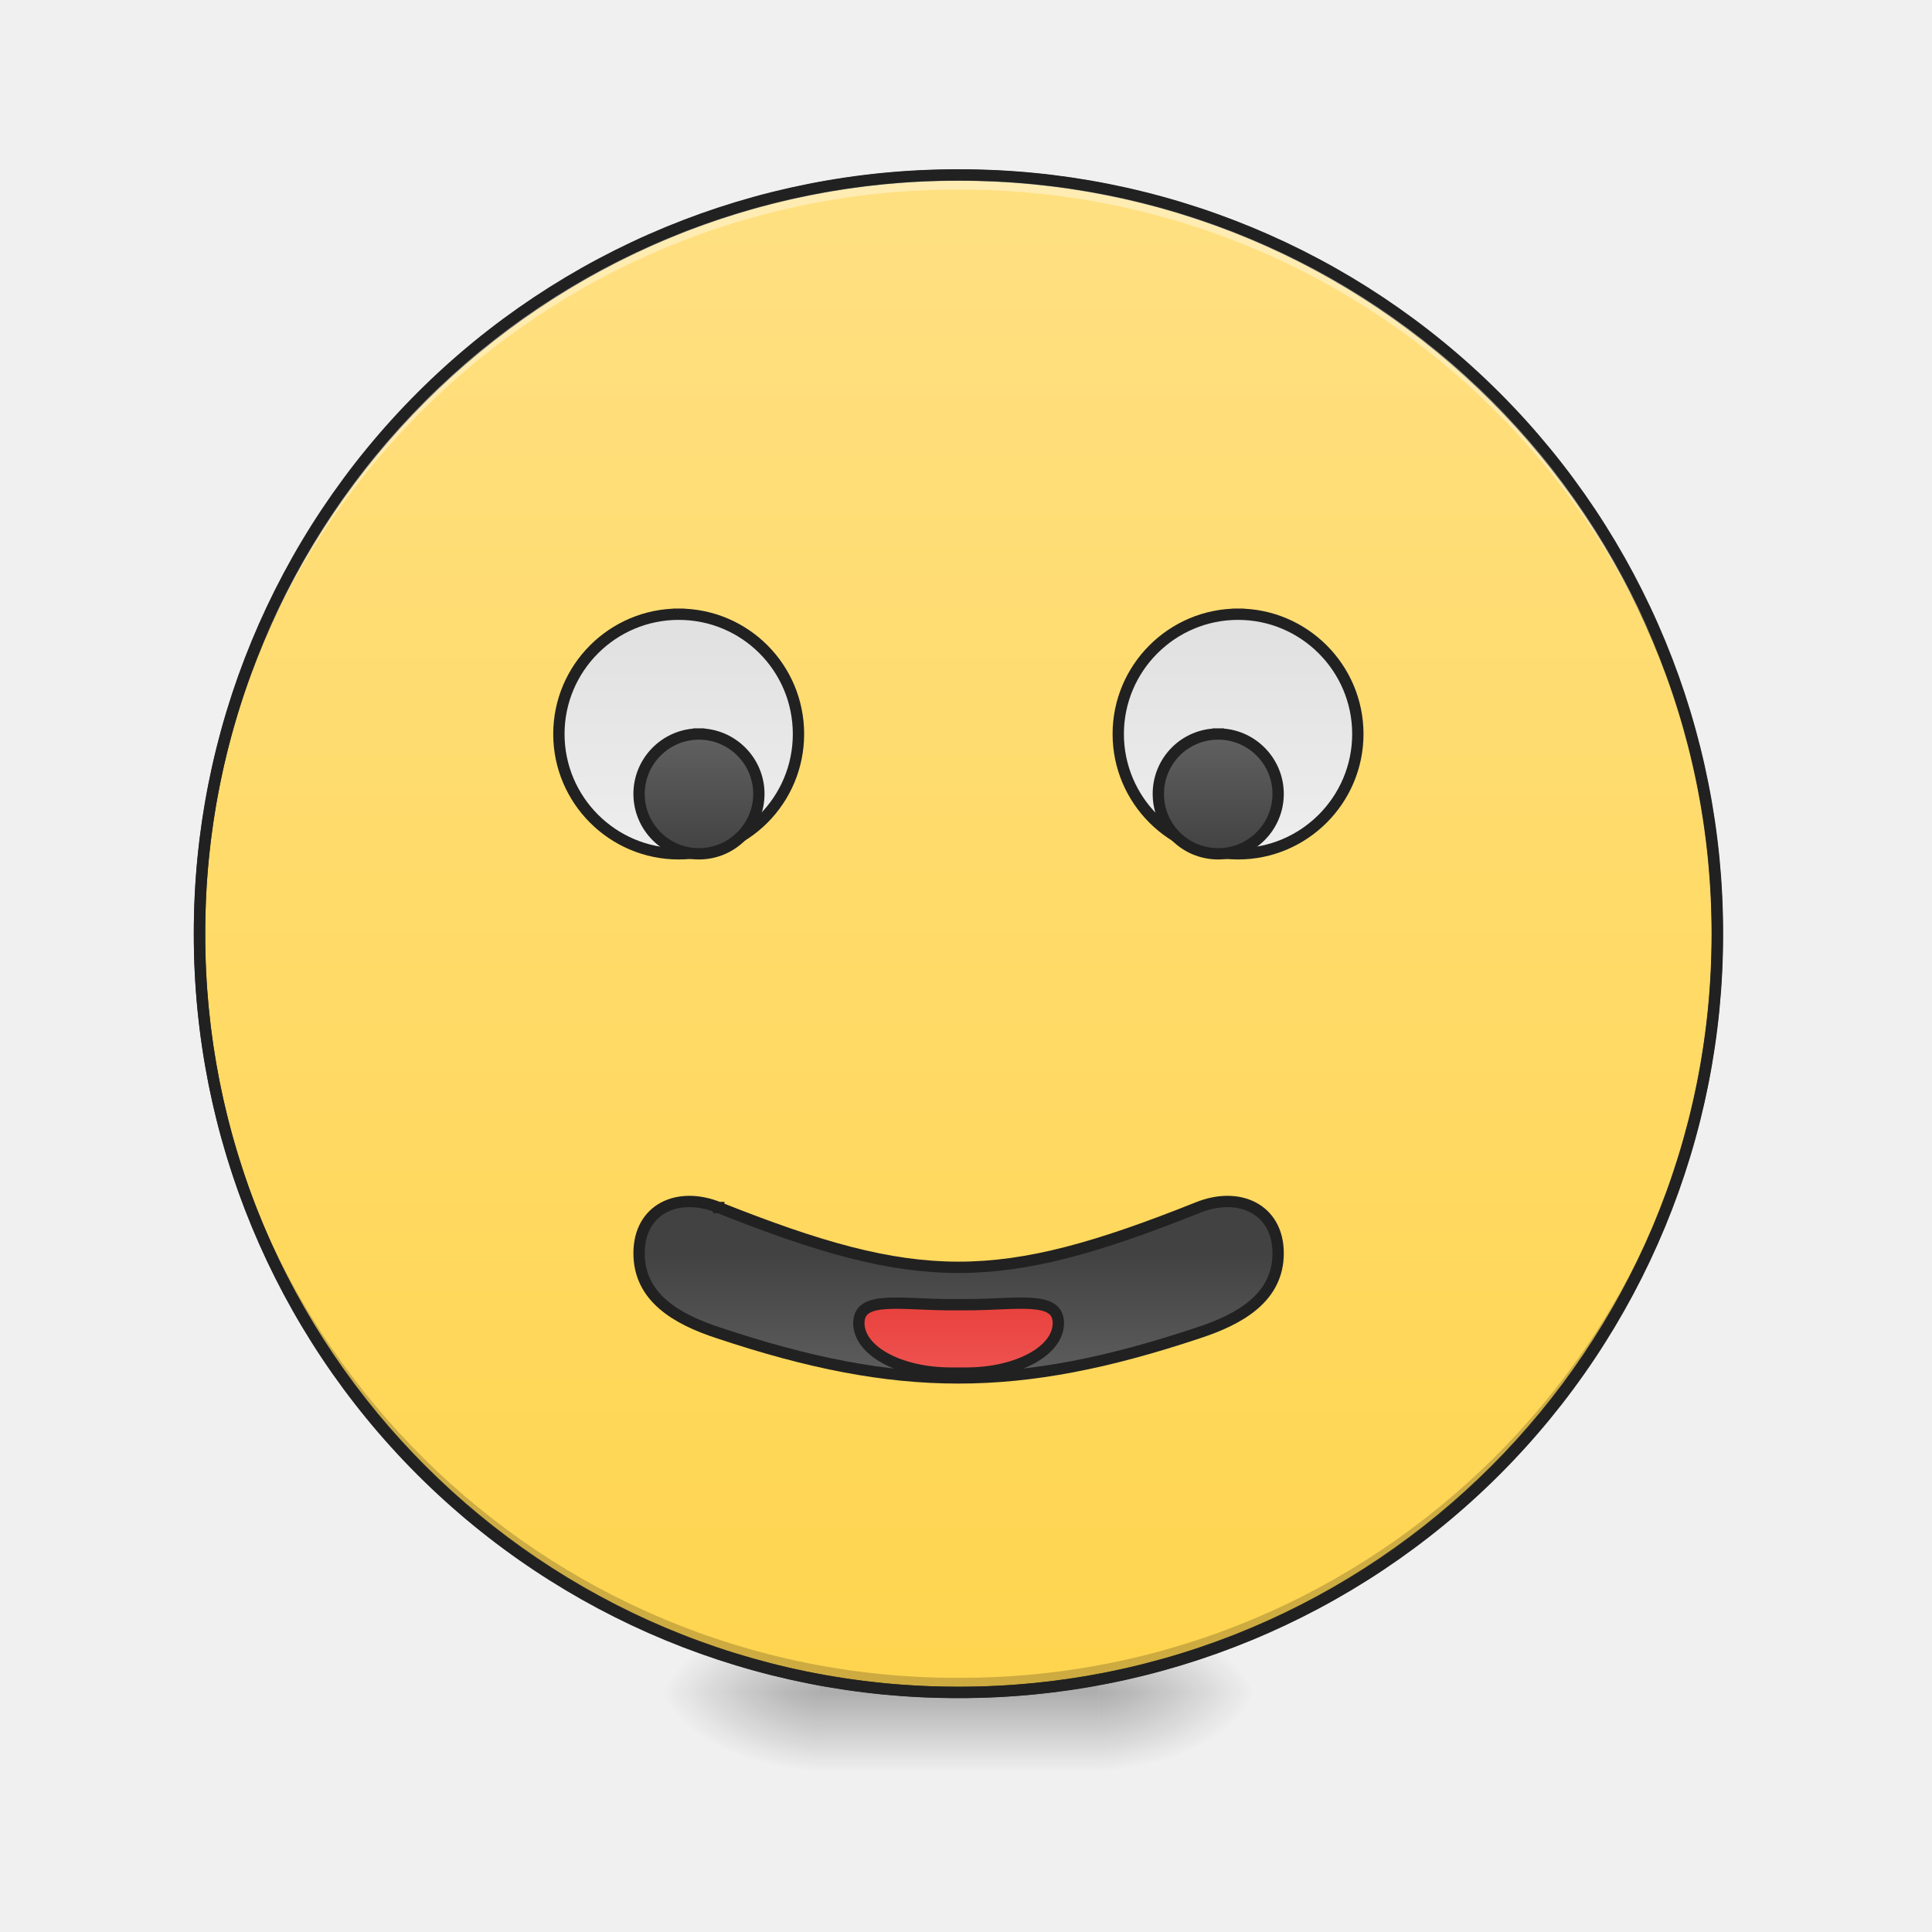
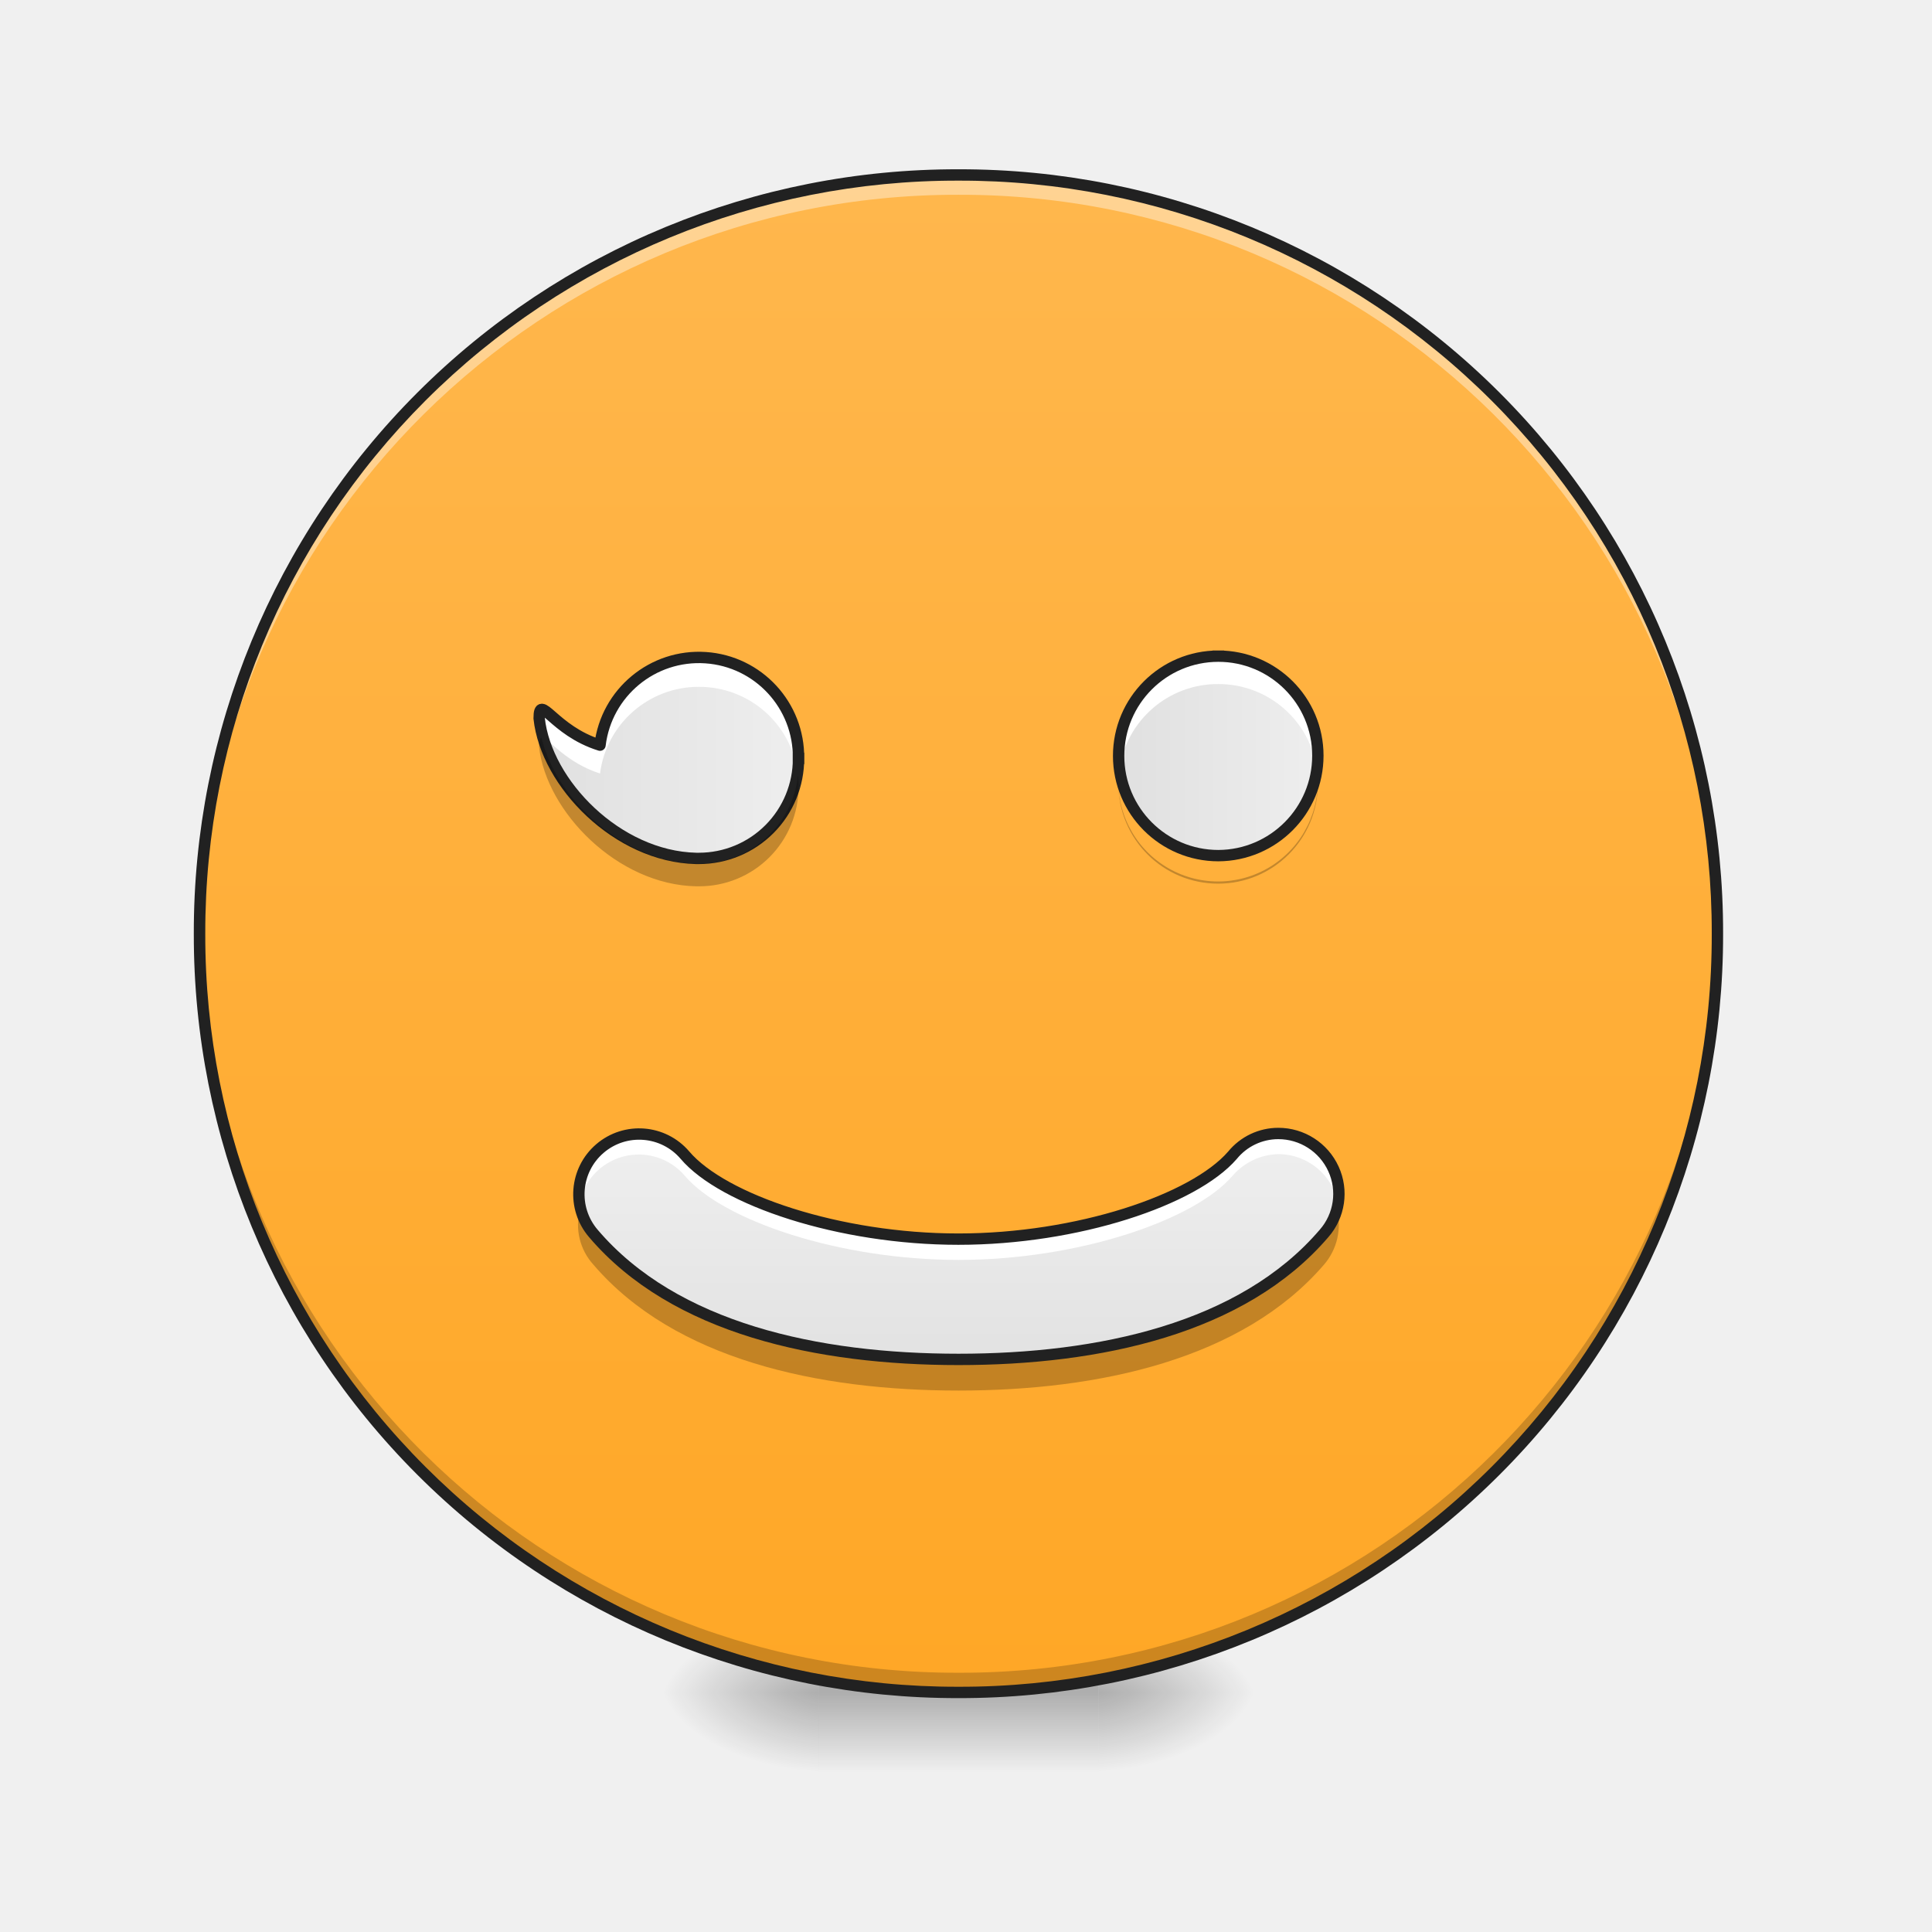
<svg xmlns="http://www.w3.org/2000/svg" width="16pt" height="16pt" viewBox="0 0 16 16">
  <defs>
    <radialGradient id="a" gradientUnits="userSpaceOnUse" cx="450.909" cy="189.579" fx="450.909" fy="189.579" r="21.167" gradientTransform="matrix(0 -.03907 -.07032 0 22.262 31.798)">
      <stop offset="0" stop-opacity=".314" />
      <stop offset=".222" stop-opacity=".275" />
      <stop offset="1" stop-opacity="0" />
    </radialGradient>
    <radialGradient id="b" gradientUnits="userSpaceOnUse" cx="450.909" cy="189.579" fx="450.909" fy="189.579" r="21.167" gradientTransform="matrix(0 .03907 .07032 0 -6.385 -3.764)">
      <stop offset="0" stop-opacity=".314" />
      <stop offset=".222" stop-opacity=".275" />
      <stop offset="1" stop-opacity="0" />
    </radialGradient>
    <radialGradient id="c" gradientUnits="userSpaceOnUse" cx="450.909" cy="189.579" fx="450.909" fy="189.579" r="21.167" gradientTransform="matrix(0 -.03907 .07032 0 -6.385 31.798)">
      <stop offset="0" stop-opacity=".314" />
      <stop offset=".222" stop-opacity=".275" />
      <stop offset="1" stop-opacity="0" />
    </radialGradient>
    <radialGradient id="d" gradientUnits="userSpaceOnUse" cx="450.909" cy="189.579" fx="450.909" fy="189.579" r="21.167" gradientTransform="matrix(0 .03907 -.07032 0 22.262 -3.764)">
      <stop offset="0" stop-opacity=".314" />
      <stop offset=".222" stop-opacity=".275" />
      <stop offset="1" stop-opacity="0" />
    </radialGradient>
    <linearGradient id="e" gradientUnits="userSpaceOnUse" x1="255.323" y1="233.5" x2="255.323" y2="254.667" gradientTransform="matrix(.00668 0 0 .03125 6.233 6.72)">
      <stop offset="0" stop-opacity=".275" />
      <stop offset="1" stop-opacity="0" />
    </linearGradient>
-     <linearGradient id="f" gradientUnits="userSpaceOnUse" x1="254" y1="-168.667" x2="254" y2="233.5">
-       <stop offset="0" stop-color="#ffe082" />
-       <stop offset="1" stop-color="#ffd54f" />
+     <linearGradient id="f" gradientUnits="userSpaceOnUse" x1="254" y1="-168.667" x2="254" y2="233.5" gradientTransform="matrix(.03125 0 0 .03125 0 6.72)">
+       <stop offset="0" stop-color="#ffb74d" />
+       <stop offset="1" stop-color="#ffa726" />
    </linearGradient>
-     <linearGradient id="g" gradientUnits="userSpaceOnUse" x1="190.5" y1="-52.25" x2="190.5" y2="11.25" gradientTransform="translate(-10.583)">
+     <linearGradient id="g" gradientUnits="userSpaceOnUse" x1="139.7" y1="7.017" x2="222.25" y2="7.017" gradientTransform="matrix(.02604 0 0 .02604 .827 6.264)">
      <stop offset="0" stop-color="#e0e0e0" />
      <stop offset="1" stop-color="#eee" />
    </linearGradient>
-     <linearGradient id="h" gradientUnits="userSpaceOnUse" x1="317.5" y1="-52.25" x2="317.5" y2="11.25" gradientTransform="translate(10.583)">
+     <linearGradient id="h" gradientUnits="userSpaceOnUse" x1="159.456" y1="1.537" x2="222.956" y2="1.537" gradientTransform="matrix(.02604 0 0 .02604 5.127 6.242)">
      <stop offset="0" stop-color="#e0e0e0" />
      <stop offset="1" stop-color="#eee" />
    </linearGradient>
-     <linearGradient id="i" gradientUnits="userSpaceOnUse" x1="195.792" y1="11.25" x2="195.792" y2="-20.5" gradientTransform="translate(-10.583)">
-       <stop offset="0" stop-color="#424242" />
-       <stop offset="1" stop-color="#616161" />
-     </linearGradient>
-     <linearGradient id="j" gradientUnits="userSpaceOnUse" x1="312.208" y1="11.25" x2="312.208" y2="-20.5" gradientTransform="translate(10.583)">
-       <stop offset="0" stop-color="#424242" />
-       <stop offset="1" stop-color="#616161" />
-     </linearGradient>
-     <linearGradient id="k" gradientUnits="userSpaceOnUse" x1="254" y1="117.083" x2="254" y2="154.125">
-       <stop offset="0" stop-color="#424242" />
-       <stop offset="1" stop-color="#616161" />
-     </linearGradient>
-     <linearGradient id="l" gradientUnits="userSpaceOnUse" x1="254" y1="148.833" x2="254" y2="122.375">
-       <stop offset="0" stop-color="#ef5350" />
-       <stop offset="1" stop-color="#e53935" />
+     <linearGradient id="i" gradientUnits="userSpaceOnUse" x1="254" y1="159.417" x2="254" y2="95.917" gradientTransform="matrix(.03125 0 0 .03125 0 6.563)">
+       <stop offset="0" stop-color="#e0e0e0" />
+       <stop offset="1" stop-color="#eee" />
    </linearGradient>
  </defs>
  <path d="M9.098 14.016h1.32v-.66h-1.32zm0 0" fill="url(#a)" />
  <path d="M6.781 14.016H5.457v.664h1.324zm0 0" fill="url(#b)" />
  <path d="M6.781 14.016H5.457v-.66h1.324zm0 0" fill="url(#c)" />
  <path d="M9.098 14.016h1.32v.664h-1.32zm0 0" fill="url(#d)" />
  <path d="M6.781 13.852h2.317v.828H6.78zm0 0" fill="url(#e)" />
-   <path d="M253.976-168.63c111.114 0 201.106 89.992 201.106 201.106 0 110.99-89.992 200.981-201.106 200.981-110.99 0-201.106-89.991-201.106-200.98 0-111.115 90.116-201.106 201.106-201.106zm0 0" transform="matrix(.03125 0 0 .03125 0 6.72)" fill="url(#f)" stroke-width="3" stroke-linecap="round" stroke="#333" />
-   <path d="M7.938 14.016a6.27 6.27 0 0 1-6.286-6.282v-.062a6.273 6.273 0 0 0 6.285 6.223 6.27 6.27 0 0 0 6.286-6.223v.062a6.27 6.27 0 0 1-6.286 6.282zm0 0" fill-opacity=".196" />
-   <path d="M7.938 1.45a6.27 6.27 0 0 0-6.286 6.284v.059A6.273 6.273 0 0 1 7.937 1.57a6.27 6.27 0 0 1 6.286 6.223v-.059A6.27 6.27 0 0 0 7.937 1.45zm0 0" fill="#fff" fill-opacity=".392" />
+   <path d="M7.938 1.45a6.283 6.283 0 1 1 0 12.566 6.285 6.285 0 0 1-6.286-6.282A6.286 6.286 0 0 1 7.937 1.45zm0 0" fill="url(#f)" />
+   <path d="M7.938 13.977A6.273 6.273 0 0 1 1.652 7.69V7.63a6.273 6.273 0 0 0 6.285 6.223 6.27 6.27 0 0 0 6.286-6.223v.062a6.273 6.273 0 0 1-6.286 6.286zm0 0" fill-opacity=".196" />
+   <path d="M7.938 1.488a6.273 6.273 0 0 0-6.286 6.285v.063a6.273 6.273 0 0 1 6.285-6.223 6.27 6.27 0 0 1 6.286 6.223v-.063a6.273 6.273 0 0 0-6.286-6.285zm0 0" fill="#fff" fill-opacity=".392" />
  <path d="M7.938 1.402a6.318 6.318 0 0 0-6.333 6.332 6.318 6.318 0 0 0 6.332 6.329 6.318 6.318 0 0 0 6.333-6.329 6.318 6.318 0 0 0-6.332-6.332zm0 .094a6.223 6.223 0 0 1 6.238 6.238 6.222 6.222 0 0 1-6.239 6.235A6.222 6.222 0 0 1 1.7 7.734a6.223 6.223 0 0 1 6.239-6.238zm0 0" fill="#212121" />
-   <path d="M179.858-52.266c17.623 0 31.747 14.25 31.747 31.747 0 17.499-14.124 31.747-31.747 31.747-17.499 0-31.747-14.248-31.747-31.747 0-17.498 14.248-31.747 31.747-31.747zm0 0" transform="matrix(.03125 0 0 .03125 0 6.72)" fill="url(#g)" stroke-width="3" stroke-linecap="square" stroke-linejoin="round" stroke="#212121" />
-   <path d="M328.094-52.266c17.498 0 31.747 14.25 31.747 31.747 0 17.499-14.249 31.747-31.747 31.747-17.499 0-31.747-14.248-31.747-31.747 0-17.498 14.248-31.747 31.747-31.747zm0 0" transform="matrix(.03125 0 0 .03125 0 6.72)" fill="url(#h)" stroke-width="3" stroke-linecap="square" stroke-linejoin="round" stroke="#212121" />
-   <path d="M185.232-20.519c8.75 0 15.874 7.125 15.874 15.874 0 8.75-7.125 15.873-15.874 15.873S169.36 4.104 169.36-4.645c0-8.75 7.124-15.874 15.873-15.874zm0 0" transform="matrix(.03125 0 0 .03125 0 6.72)" fill="url(#i)" stroke-width="3" stroke-linecap="square" stroke-linejoin="round" stroke="#212121" />
-   <path d="M322.844-20.519c8.75 0 15.874 7.125 15.874 15.874 0 8.75-7.125 15.873-15.874 15.873-8.874 0-15.873-7.124-15.873-15.873 0-8.75 6.999-15.874 15.873-15.874zm0 0" transform="matrix(.03125 0 0 .03125 0 6.72)" fill="url(#j)" stroke-width="3" stroke-linecap="square" stroke-linejoin="round" stroke="#212121" />
-   <path d="M190.482 104.97c52.995 21.122 74.118 21.122 126.988 0 10.874-4.375 21.248.374 21.248 12.123 0 11.75-10.124 17.499-21.248 21.123-47.62 15.874-79.368 15.874-126.988 0-11.124-3.624-21.123-9.374-21.123-21.123s10.249-16.498 21.123-12.124zm0 0" transform="matrix(.03125 0 0 .03125 0 6.72)" fill="url(#k)" stroke-width="3" stroke-linecap="square" stroke-linejoin="round" stroke="#212121" />
-   <path d="M251.976 130.717h4.125c13.498 0 24.372-2.5 24.372 4.875 0 7.374-10.874 13.248-24.372 13.248h-4.125c-13.499 0-24.373-5.874-24.373-13.248 0-7.375 10.874-4.875 24.373-4.875zm0 0" transform="matrix(.03125 0 0 .03125 0 6.72)" fill="url(#l)" stroke-width="3" stroke-linecap="square" stroke-linejoin="round" stroke="#212121" />
+   <path d="M6.613 6.281a.825.825 0 0 0-1.644-.11c-.387-.12-.504-.44-.504-.222.058.54.648 1.145 1.3 1.16h.024a.825.825 0 0 0 .824-.828zm0 0" fill="url(#g)" />
+   <path d="M10.09 5.434c.453 0 .824.367.824.824a.828.828 0 0 1-.824.828.825.825 0 1 1 0-1.652zm0 0" fill="url(#h)" />
+   <path d="M10.09 5.434a.823.823 0 0 0-.82.941.823.823 0 0 1 .82-.71c.418 0 .762.308.816.71.008-.04.008-.078.008-.117a.822.822 0 0 0-.824-.824zm0 0" fill="#fff" />
+   <path d="M10.09 5.434c.453 0 .824.367.824.824a.828.828 0 0 1-.824.828.825.825 0 1 1 0-1.652zm0 0" fill="none" stroke-width=".094" stroke-linecap="square" stroke-linejoin="round" stroke="#212121" />
+   <path d="M5.79 5.453a.824.824 0 0 0-.821.719c-.387-.121-.504-.442-.504-.223.008.055.015.11.031.16.059.02.195.207.473.297a.824.824 0 0 1 .82-.718c.418 0 .762.308.816.71.008-.039.008-.078.008-.117a.825.825 0 0 0-.824-.828zm0 0" fill="#fff" />
+   <path d="M6.613 6.281a.825.825 0 0 0-1.644-.11c-.387-.12-.504-.44-.504-.222.058.54.648 1.145 1.3 1.16h.024a.825.825 0 0 0 .824-.828zm0 0" fill="none" stroke-width=".094" stroke-linecap="square" stroke-linejoin="round" stroke="#212121" />
+   <path d="M10.586 9.387a.49.49 0 0 0-.379.18c-.32.37-1.285.695-2.27.695-.984 0-1.949-.325-2.265-.696a.498.498 0 1 0-.758.649c.672.789 1.86 1.043 3.024 1.043s2.351-.254 3.027-1.043a.497.497 0 0 0 .078-.535.502.502 0 0 0-.457-.293zm0 0" fill="url(#i)" />
+   <path d="M5.277 9.387a.492.492 0 0 0-.375.183.485.485 0 0 0-.105.403.501.501 0 0 1 .875-.235c.316.371 1.281.696 2.266.696.984 0 1.949-.325 2.269-.696a.516.516 0 0 1 .379-.18c.242 0 .453.172.496.415a.502.502 0 0 0-.496-.586.49.49 0 0 0-.379.18c-.32.37-1.285.695-2.27.695-.984 0-1.949-.325-2.265-.696a.496.496 0 0 0-.395-.18zm0 0" fill="#fff" />
+   <path d="M11.07 10.012a.482.482 0 0 1-.105.203c-.676.789-1.863 1.043-3.027 1.043-1.165 0-2.352-.254-3.024-1.043a.5.5 0 0 1-.11-.2.49.49 0 0 0 .11.458c.672.785 1.86 1.043 3.024 1.043s2.351-.258 3.027-1.043a.504.504 0 0 0 .105-.461zm0 0" fill-opacity=".235" />
+   <path d="M10.586 9.387a.49.49 0 0 0-.379.18c-.32.37-1.285.695-2.27.695-.984 0-1.949-.324-2.265-.696a.498.498 0 1 0-.758.649c.672.789 1.86 1.043 3.024 1.043s2.351-.254 3.027-1.043a.497.497 0 0 0 .078-.535.502.502 0 0 0-.457-.293zm0 0" fill="none" stroke-width=".094" stroke-linecap="round" stroke-linejoin="round" stroke="#212121" />
+   <path d="M4.484 6.11c-.011.003-.02.023-.02.074.06.539.65 1.144 1.302 1.156h.023a.822.822 0 0 0 .824-.824c0-.032 0-.063-.004-.094a.822.822 0 0 1-.82.73h-.023c-.606-.011-1.16-.535-1.282-1.043zm0 0M9.266 6.398c-.004.032-.004.063-.004.094a.826.826 0 1 0 1.652 0c0-.031 0-.062-.004-.094a.826.826 0 1 1-1.645 0zm0 0" fill-opacity=".235" />
</svg>
